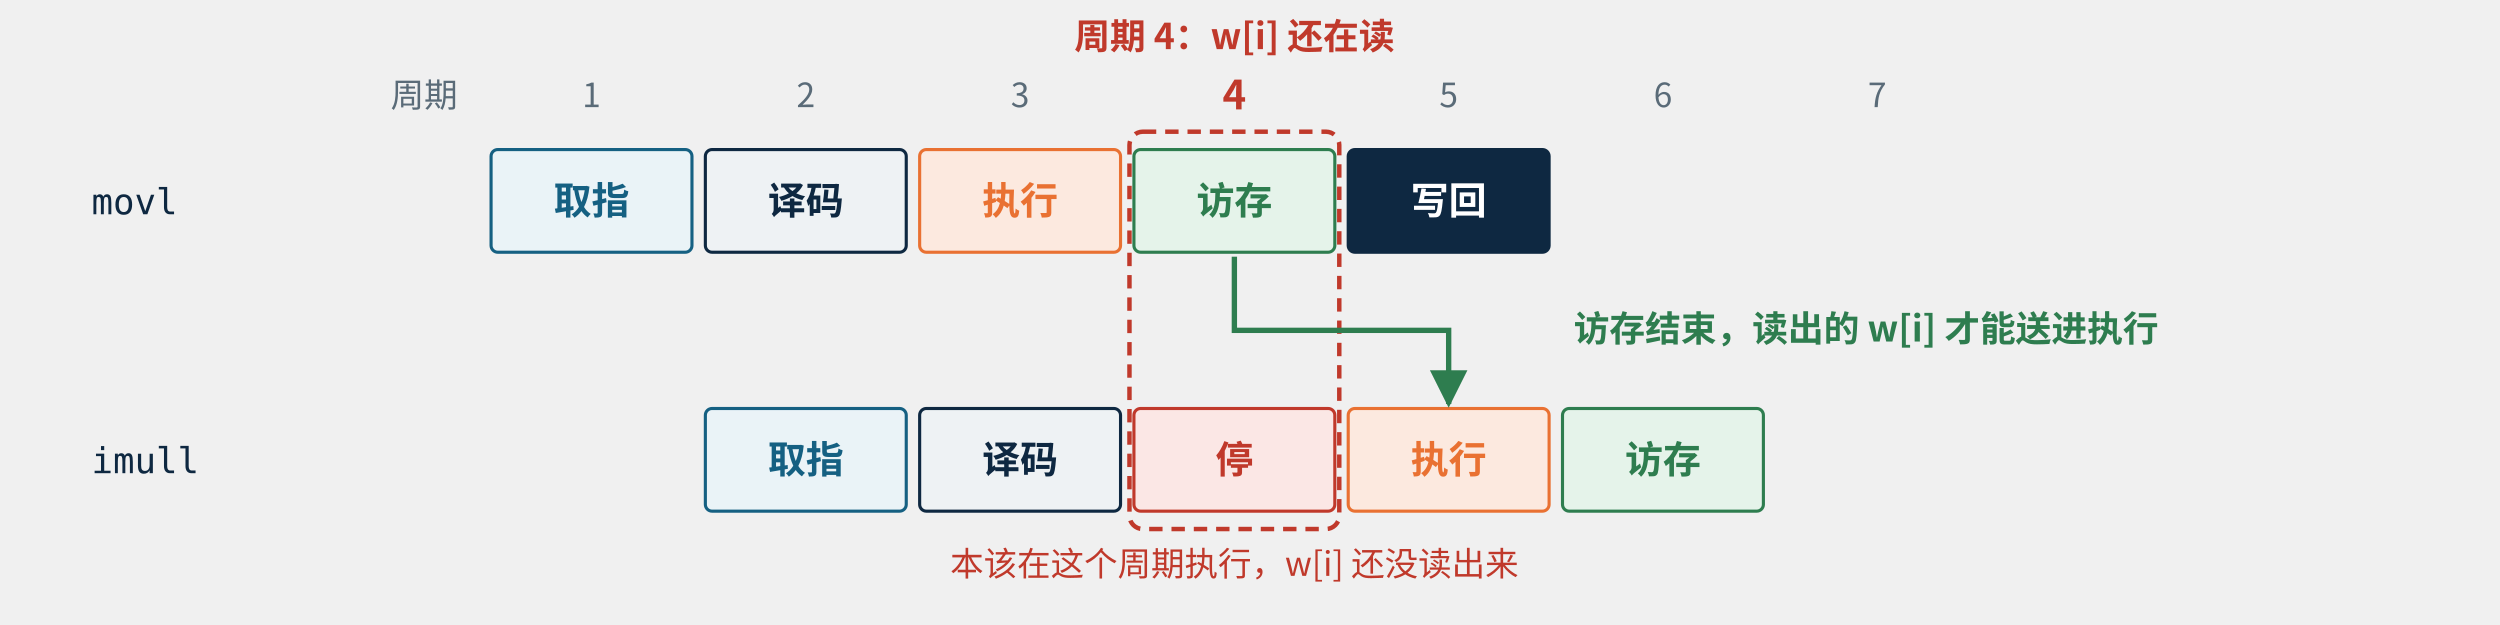
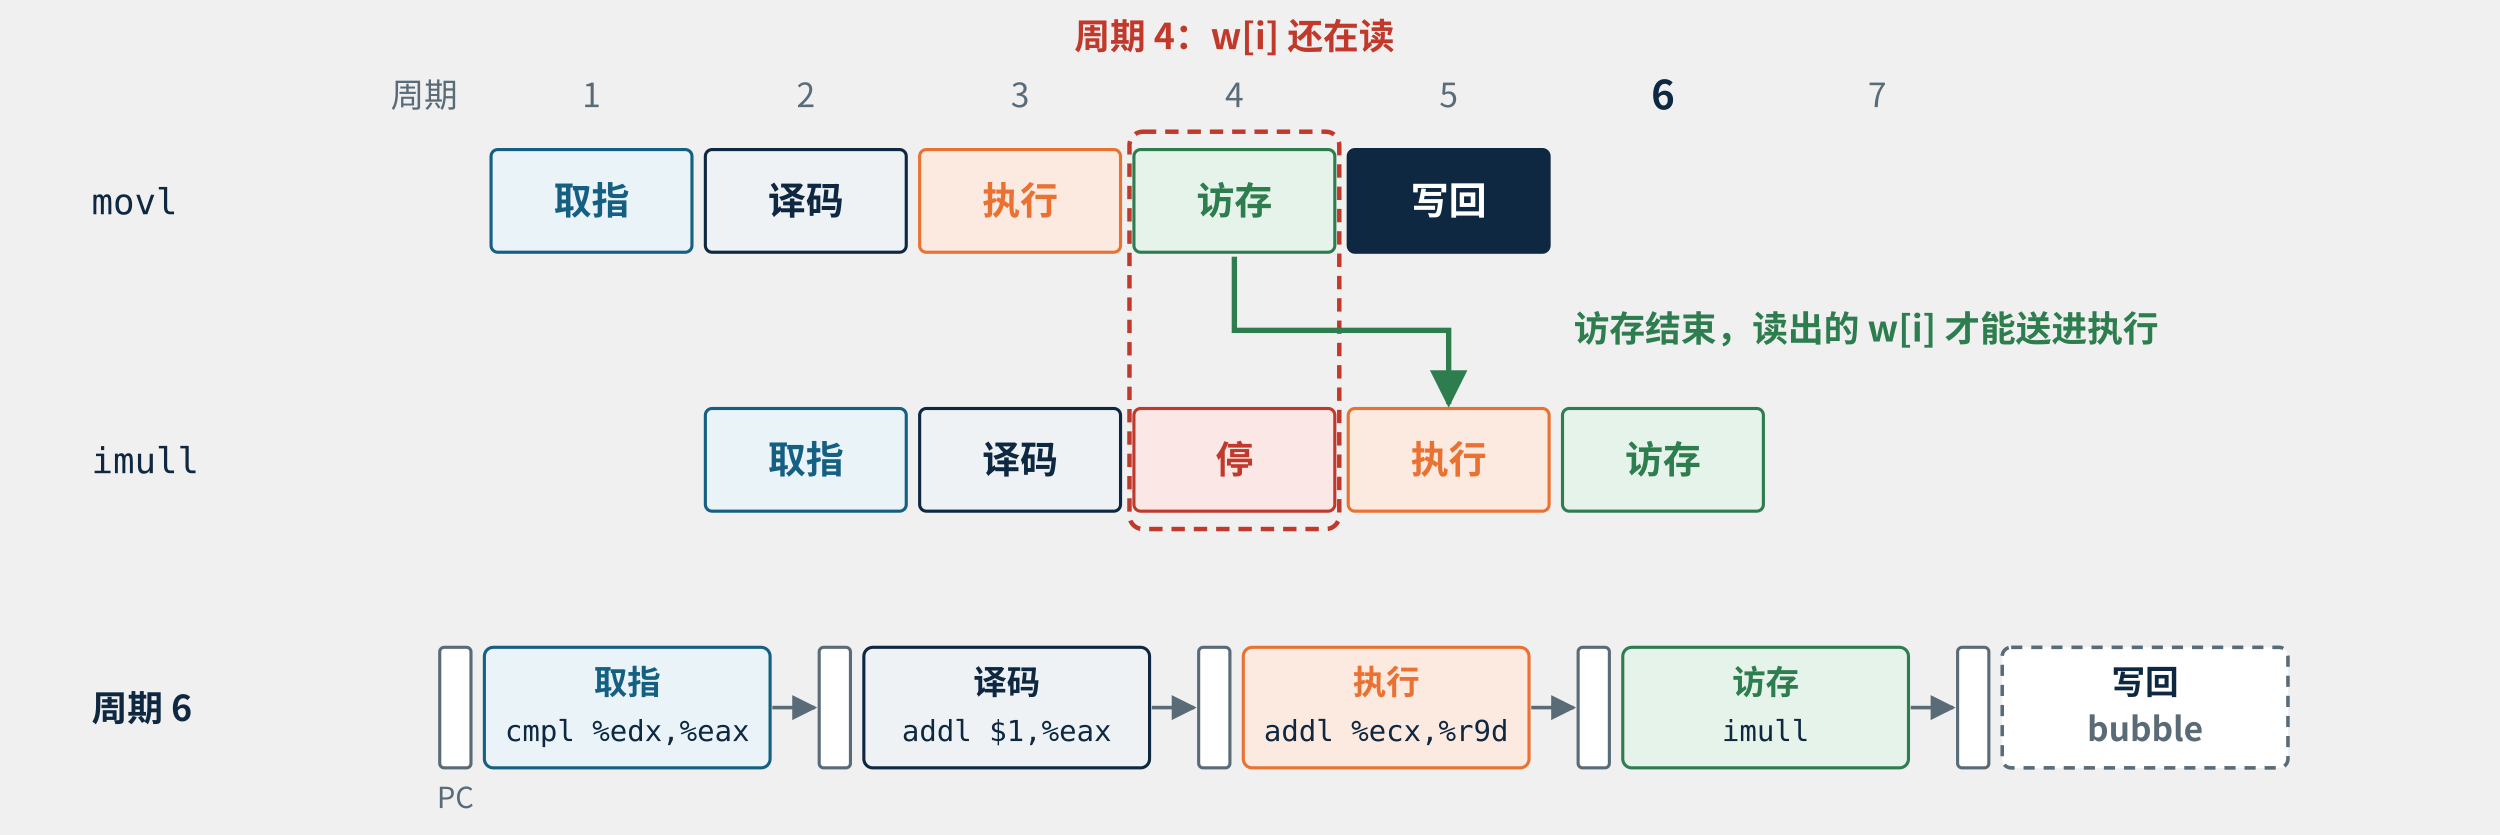
- <svg xmlns="http://www.w3.org/2000/svg" viewBox="-17 0 1120 280" width="1120" height="280">
+ <svg xmlns="http://www.w3.org/2000/svg" viewBox="-17 0 1120 374" width="1120" height="374">
  <defs>
    <marker id="ah-156082" viewBox="0 0 10 10" refX="9" refY="5" markerWidth="7" markerHeight="7" orient="auto-start-reverse">
      <path d="M0,0 L10,5 L0,10 z" fill="#156082" />
    </marker>
    <marker id="ah-e97132" viewBox="0 0 10 10" refX="9" refY="5" markerWidth="7" markerHeight="7" orient="auto-start-reverse">
      <path d="M0,0 L10,5 L0,10 z" fill="#e97132" />
    </marker>
    <marker id="ah-0e2841" viewBox="0 0 10 10" refX="9" refY="5" markerWidth="7" markerHeight="7" orient="auto-start-reverse">
      <path d="M0,0 L10,5 L0,10 z" fill="#0e2841" />
    </marker>
    <marker id="ah-2e7d4f" viewBox="0 0 10 10" refX="9" refY="5" markerWidth="7" markerHeight="7" orient="auto-start-reverse">
      <path d="M0,0 L10,5 L0,10 z" fill="#2e7d4f" />
    </marker>
    <marker id="ah-c0392b" viewBox="0 0 10 10" refX="9" refY="5" markerWidth="7" markerHeight="7" orient="auto-start-reverse">
      <path d="M0,0 L10,5 L0,10 z" fill="#c0392b" />
    </marker>
    <marker id="ah-5a6b78" viewBox="0 0 10 10" refX="9" refY="5" markerWidth="7" markerHeight="7" orient="auto-start-reverse">
      <path d="M0,0 L10,5 L0,10 z" fill="#5a6b78" />
    </marker>
    <marker id="ah-9fb5c3" viewBox="0 0 10 10" refX="9" refY="5" markerWidth="7" markerHeight="7" orient="auto-start-reverse">
      <path d="M0,0 L10,5 L0,10 z" fill="#9fb5c3" />
    </marker>
  </defs>
  <text x="536.0" y="22.0" font-family="PingFang SC, Noto Sans CJK SC, Source Han Sans SC, sans-serif" font-size="16" font-weight="bold" fill="#c0392b" text-anchor="middle">周期 4：w[i] 还在读</text>
  <text x="188.0" y="48.0" font-family="PingFang SC, Noto Sans CJK SC, Source Han Sans SC, sans-serif" font-size="15" font-weight="normal" fill="#5a6b78" text-anchor="end">周期</text>
  <text x="248.0" y="48.0" font-family="PingFang SC, Noto Sans CJK SC, Source Han Sans SC, sans-serif" font-size="15" font-weight="normal" fill="#5a6b78" text-anchor="middle">1</text>
  <text x="344.0" y="48.0" font-family="PingFang SC, Noto Sans CJK SC, Source Han Sans SC, sans-serif" font-size="15" font-weight="normal" fill="#5a6b78" text-anchor="middle">2</text>
  <text x="440.0" y="48.0" font-family="PingFang SC, Noto Sans CJK SC, Source Han Sans SC, sans-serif" font-size="15" font-weight="normal" fill="#5a6b78" text-anchor="middle">3</text>
-   <text x="536.0" y="49.0" font-family="PingFang SC, Noto Sans CJK SC, Source Han Sans SC, sans-serif" font-size="18" font-weight="bold" fill="#c0392b" text-anchor="middle">4</text>
+   <text x="536.0" y="48.0" font-family="PingFang SC, Noto Sans CJK SC, Source Han Sans SC, sans-serif" font-size="15" font-weight="normal" fill="#5a6b78" text-anchor="middle">4</text>
  <text x="632.0" y="48.0" font-family="PingFang SC, Noto Sans CJK SC, Source Han Sans SC, sans-serif" font-size="15" font-weight="normal" fill="#5a6b78" text-anchor="middle">5</text>
-   <text x="728.0" y="48.0" font-family="PingFang SC, Noto Sans CJK SC, Source Han Sans SC, sans-serif" font-size="15" font-weight="normal" fill="#5a6b78" text-anchor="middle">6</text>
+   <text x="728.0" y="49.0" font-family="PingFang SC, Noto Sans CJK SC, Source Han Sans SC, sans-serif" font-size="18" font-weight="bold" fill="#0e2841" text-anchor="middle">6</text>
  <text x="824.0" y="48.0" font-family="PingFang SC, Noto Sans CJK SC, Source Han Sans SC, sans-serif" font-size="15" font-weight="normal" fill="#5a6b78" text-anchor="middle">7</text>
  <text x="24.0" y="96.0" font-family="SFMono-Regular, Menlo, DejaVu Sans Mono, Consolas, monospace" font-size="16" font-weight="normal" fill="#0e2841" text-anchor="start">movl</text>
  <rect x="203.0" y="67.0" width="90.0" height="46.0" rx="3" fill="#eaf3f7" stroke="#156082" stroke-width="1.4" />
  <text x="248.0" y="96.0" font-family="PingFang SC, Noto Sans CJK SC, Source Han Sans SC, sans-serif" font-size="17" font-weight="bold" fill="#156082" text-anchor="middle">取指</text>
  <rect x="299.0" y="67.0" width="90.0" height="46.0" rx="3" fill="#eef2f4" stroke="#0e2841" stroke-width="1.4" />
  <text x="344.0" y="96.0" font-family="PingFang SC, Noto Sans CJK SC, Source Han Sans SC, sans-serif" font-size="17" font-weight="bold" fill="#0e2841" text-anchor="middle">译码</text>
  <rect x="395.0" y="67.0" width="90.0" height="46.0" rx="3" fill="#fce9df" stroke="#e97132" stroke-width="1.4" />
  <text x="440.0" y="96.0" font-family="PingFang SC, Noto Sans CJK SC, Source Han Sans SC, sans-serif" font-size="17" font-weight="bold" fill="#e97132" text-anchor="middle">执行</text>
  <rect x="491.0" y="67.0" width="90.0" height="46.0" rx="3" fill="#e5f3ea" stroke="#2e7d4f" stroke-width="1.4" />
  <text x="536.0" y="96.0" font-family="PingFang SC, Noto Sans CJK SC, Source Han Sans SC, sans-serif" font-size="17" font-weight="bold" fill="#2e7d4f" text-anchor="middle">访存</text>
  <rect x="587.0" y="67.0" width="90.0" height="46.0" rx="3" fill="#0e2841" stroke="#0e2841" stroke-width="1.4" />
  <text x="632.0" y="96.0" font-family="PingFang SC, Noto Sans CJK SC, Source Han Sans SC, sans-serif" font-size="17" font-weight="bold" fill="#ffffff" text-anchor="middle">写回</text>
  <text x="24.0" y="212.0" font-family="SFMono-Regular, Menlo, DejaVu Sans Mono, Consolas, monospace" font-size="16" font-weight="normal" fill="#0e2841" text-anchor="start">imull</text>
  <rect x="299.0" y="183.0" width="90.0" height="46.0" rx="3" fill="#eaf3f7" stroke="#156082" stroke-width="1.4" />
  <text x="344.0" y="212.0" font-family="PingFang SC, Noto Sans CJK SC, Source Han Sans SC, sans-serif" font-size="17" font-weight="bold" fill="#156082" text-anchor="middle">取指</text>
  <rect x="395.0" y="183.0" width="90.0" height="46.0" rx="3" fill="#eef2f4" stroke="#0e2841" stroke-width="1.4" />
  <text x="440.0" y="212.0" font-family="PingFang SC, Noto Sans CJK SC, Source Han Sans SC, sans-serif" font-size="17" font-weight="bold" fill="#0e2841" text-anchor="middle">译码</text>
  <rect x="491.0" y="183.0" width="90.0" height="46.0" rx="3" fill="#fbe7e5" stroke="#c0392b" stroke-width="1.4" />
  <text x="536.0" y="212.0" font-family="PingFang SC, Noto Sans CJK SC, Source Han Sans SC, sans-serif" font-size="17" font-weight="bold" fill="#c0392b" text-anchor="middle">停</text>
  <rect x="587.0" y="183.0" width="90.0" height="46.0" rx="3" fill="#fce9df" stroke="#e97132" stroke-width="1.4" />
  <text x="632.0" y="212.0" font-family="PingFang SC, Noto Sans CJK SC, Source Han Sans SC, sans-serif" font-size="17" font-weight="bold" fill="#e97132" text-anchor="middle">执行</text>
  <rect x="683.0" y="183.0" width="90.0" height="46.0" rx="3" fill="#e5f3ea" stroke="#2e7d4f" stroke-width="1.4" />
  <text x="728.0" y="212.0" font-family="PingFang SC, Noto Sans CJK SC, Source Han Sans SC, sans-serif" font-size="17" font-weight="bold" fill="#2e7d4f" text-anchor="middle">访存</text>
  <rect x="489.0" y="59.0" width="94.0" height="178.0" rx="6" fill="none" stroke="#c0392b" stroke-width="2" stroke-dasharray="6 4" />
-   <text x="536.0" y="258.0" font-family="PingFang SC, Noto Sans CJK SC, Source Han Sans SC, sans-serif" font-size="15" font-weight="normal" fill="#c0392b" text-anchor="middle">本该在这个周期执行，w[i] 还没读出来</text>
  <path d="M 536.0 115.0 L 536.0 148.0 L 632.0 148.0 L 632.0 181.0" fill="none" stroke="#2e7d4f" stroke-width="2.4" marker-end="url(#ah-2e7d4f)" />
  <text x="688.0" y="153.0" font-family="PingFang SC, Noto Sans CJK SC, Source Han Sans SC, sans-serif" font-size="16" font-weight="bold" fill="#2e7d4f" text-anchor="start">访存结束，读出的 w[i] 才能送进执行</text>
+   <text x="24.0" y="323.0" font-family="PingFang SC, Noto Sans CJK SC, Source Han Sans SC, sans-serif" font-size="16" font-weight="bold" fill="#0e2841" text-anchor="start">周期 6</text>
+   <rect x="180.0" y="290.0" width="14.0" height="54.0" rx="2" fill="#ffffff" stroke="#5a6b78" stroke-width="1.4" />
+   <rect x="200.0" y="290.0" width="128.0" height="54.0" rx="4" fill="#eaf3f7" stroke="#156082" stroke-width="1.4" />
+   <text x="264.0" y="311.0" font-family="PingFang SC, Noto Sans CJK SC, Source Han Sans SC, sans-serif" font-size="15" font-weight="bold" fill="#156082" text-anchor="middle">取指</text>
+   <text x="264.0" y="332.0" font-family="SFMono-Regular, Menlo, DejaVu Sans Mono, Consolas, monospace" font-size="13" font-weight="normal" fill="#0e2841" text-anchor="middle">cmpl %edx,%eax</text>
+   <line x1="329.0" y1="317.0" x2="348.0" y2="317.0" stroke="#5a6b78" stroke-width="1.6" marker-end="url(#ah-5a6b78)" />
+   <rect x="350.0" y="290.0" width="14.0" height="54.0" rx="2" fill="#ffffff" stroke="#5a6b78" stroke-width="1.4" />
+   <rect x="370.0" y="290.0" width="128.0" height="54.0" rx="4" fill="#eef2f4" stroke="#0e2841" stroke-width="1.4" />
+   <text x="434.0" y="311.0" font-family="PingFang SC, Noto Sans CJK SC, Source Han Sans SC, sans-serif" font-size="15" font-weight="bold" fill="#0e2841" text-anchor="middle">译码</text>
+   <text x="434.0" y="332.0" font-family="SFMono-Regular, Menlo, DejaVu Sans Mono, Consolas, monospace" font-size="13" font-weight="normal" fill="#0e2841" text-anchor="middle">addl $1,%eax</text>
+   <line x1="499.0" y1="317.0" x2="518.0" y2="317.0" stroke="#5a6b78" stroke-width="1.6" marker-end="url(#ah-5a6b78)" />
+   <rect x="520.0" y="290.0" width="14.0" height="54.0" rx="2" fill="#ffffff" stroke="#5a6b78" stroke-width="1.4" />
+   <rect x="540.0" y="290.0" width="128.0" height="54.0" rx="4" fill="#fce9df" stroke="#e97132" stroke-width="1.4" />
+   <text x="604.0" y="311.0" font-family="PingFang SC, Noto Sans CJK SC, Source Han Sans SC, sans-serif" font-size="15" font-weight="bold" fill="#e97132" text-anchor="middle">执行</text>
+   <text x="604.0" y="332.0" font-family="SFMono-Regular, Menlo, DejaVu Sans Mono, Consolas, monospace" font-size="13" font-weight="normal" fill="#0e2841" text-anchor="middle">addl %ecx,%r9d</text>
+   <line x1="669.0" y1="317.0" x2="688.0" y2="317.0" stroke="#5a6b78" stroke-width="1.6" marker-end="url(#ah-5a6b78)" />
+   <rect x="690.0" y="290.0" width="14.0" height="54.0" rx="2" fill="#ffffff" stroke="#5a6b78" stroke-width="1.4" />
+   <rect x="710.0" y="290.0" width="128.0" height="54.0" rx="4" fill="#e5f3ea" stroke="#2e7d4f" stroke-width="1.4" />
+   <text x="774.0" y="311.0" font-family="PingFang SC, Noto Sans CJK SC, Source Han Sans SC, sans-serif" font-size="15" font-weight="bold" fill="#2e7d4f" text-anchor="middle">访存</text>
+   <text x="774.0" y="332.0" font-family="SFMono-Regular, Menlo, DejaVu Sans Mono, Consolas, monospace" font-size="13" font-weight="normal" fill="#0e2841" text-anchor="middle">imull</text>
+   <line x1="839.0" y1="317.0" x2="858.0" y2="317.0" stroke="#5a6b78" stroke-width="1.6" marker-end="url(#ah-5a6b78)" />
+   <rect x="860.0" y="290.0" width="14.0" height="54.0" rx="2" fill="#ffffff" stroke="#5a6b78" stroke-width="1.4" />
+   <rect x="880.0" y="290.0" width="128.0" height="54.0" rx="4" fill="#ffffff" stroke="#5a6b78" stroke-width="1.6" stroke-dasharray="5 4" />
+   <text x="944.0" y="311.0" font-family="PingFang SC, Noto Sans CJK SC, Source Han Sans SC, sans-serif" font-size="15" font-weight="bold" fill="#0e2841" text-anchor="middle">写回</text>
+   <text x="944.0" y="332.0" font-family="PingFang SC, Noto Sans CJK SC, Source Han Sans SC, sans-serif" font-size="15" font-weight="bold" fill="#5a6b78" text-anchor="middle">bubble</text>
+   <text x="187.0" y="362.0" font-family="PingFang SC, Noto Sans CJK SC, Source Han Sans SC, sans-serif" font-size="13" font-weight="normal" fill="#5a6b78" text-anchor="middle">PC</text>
</svg>
